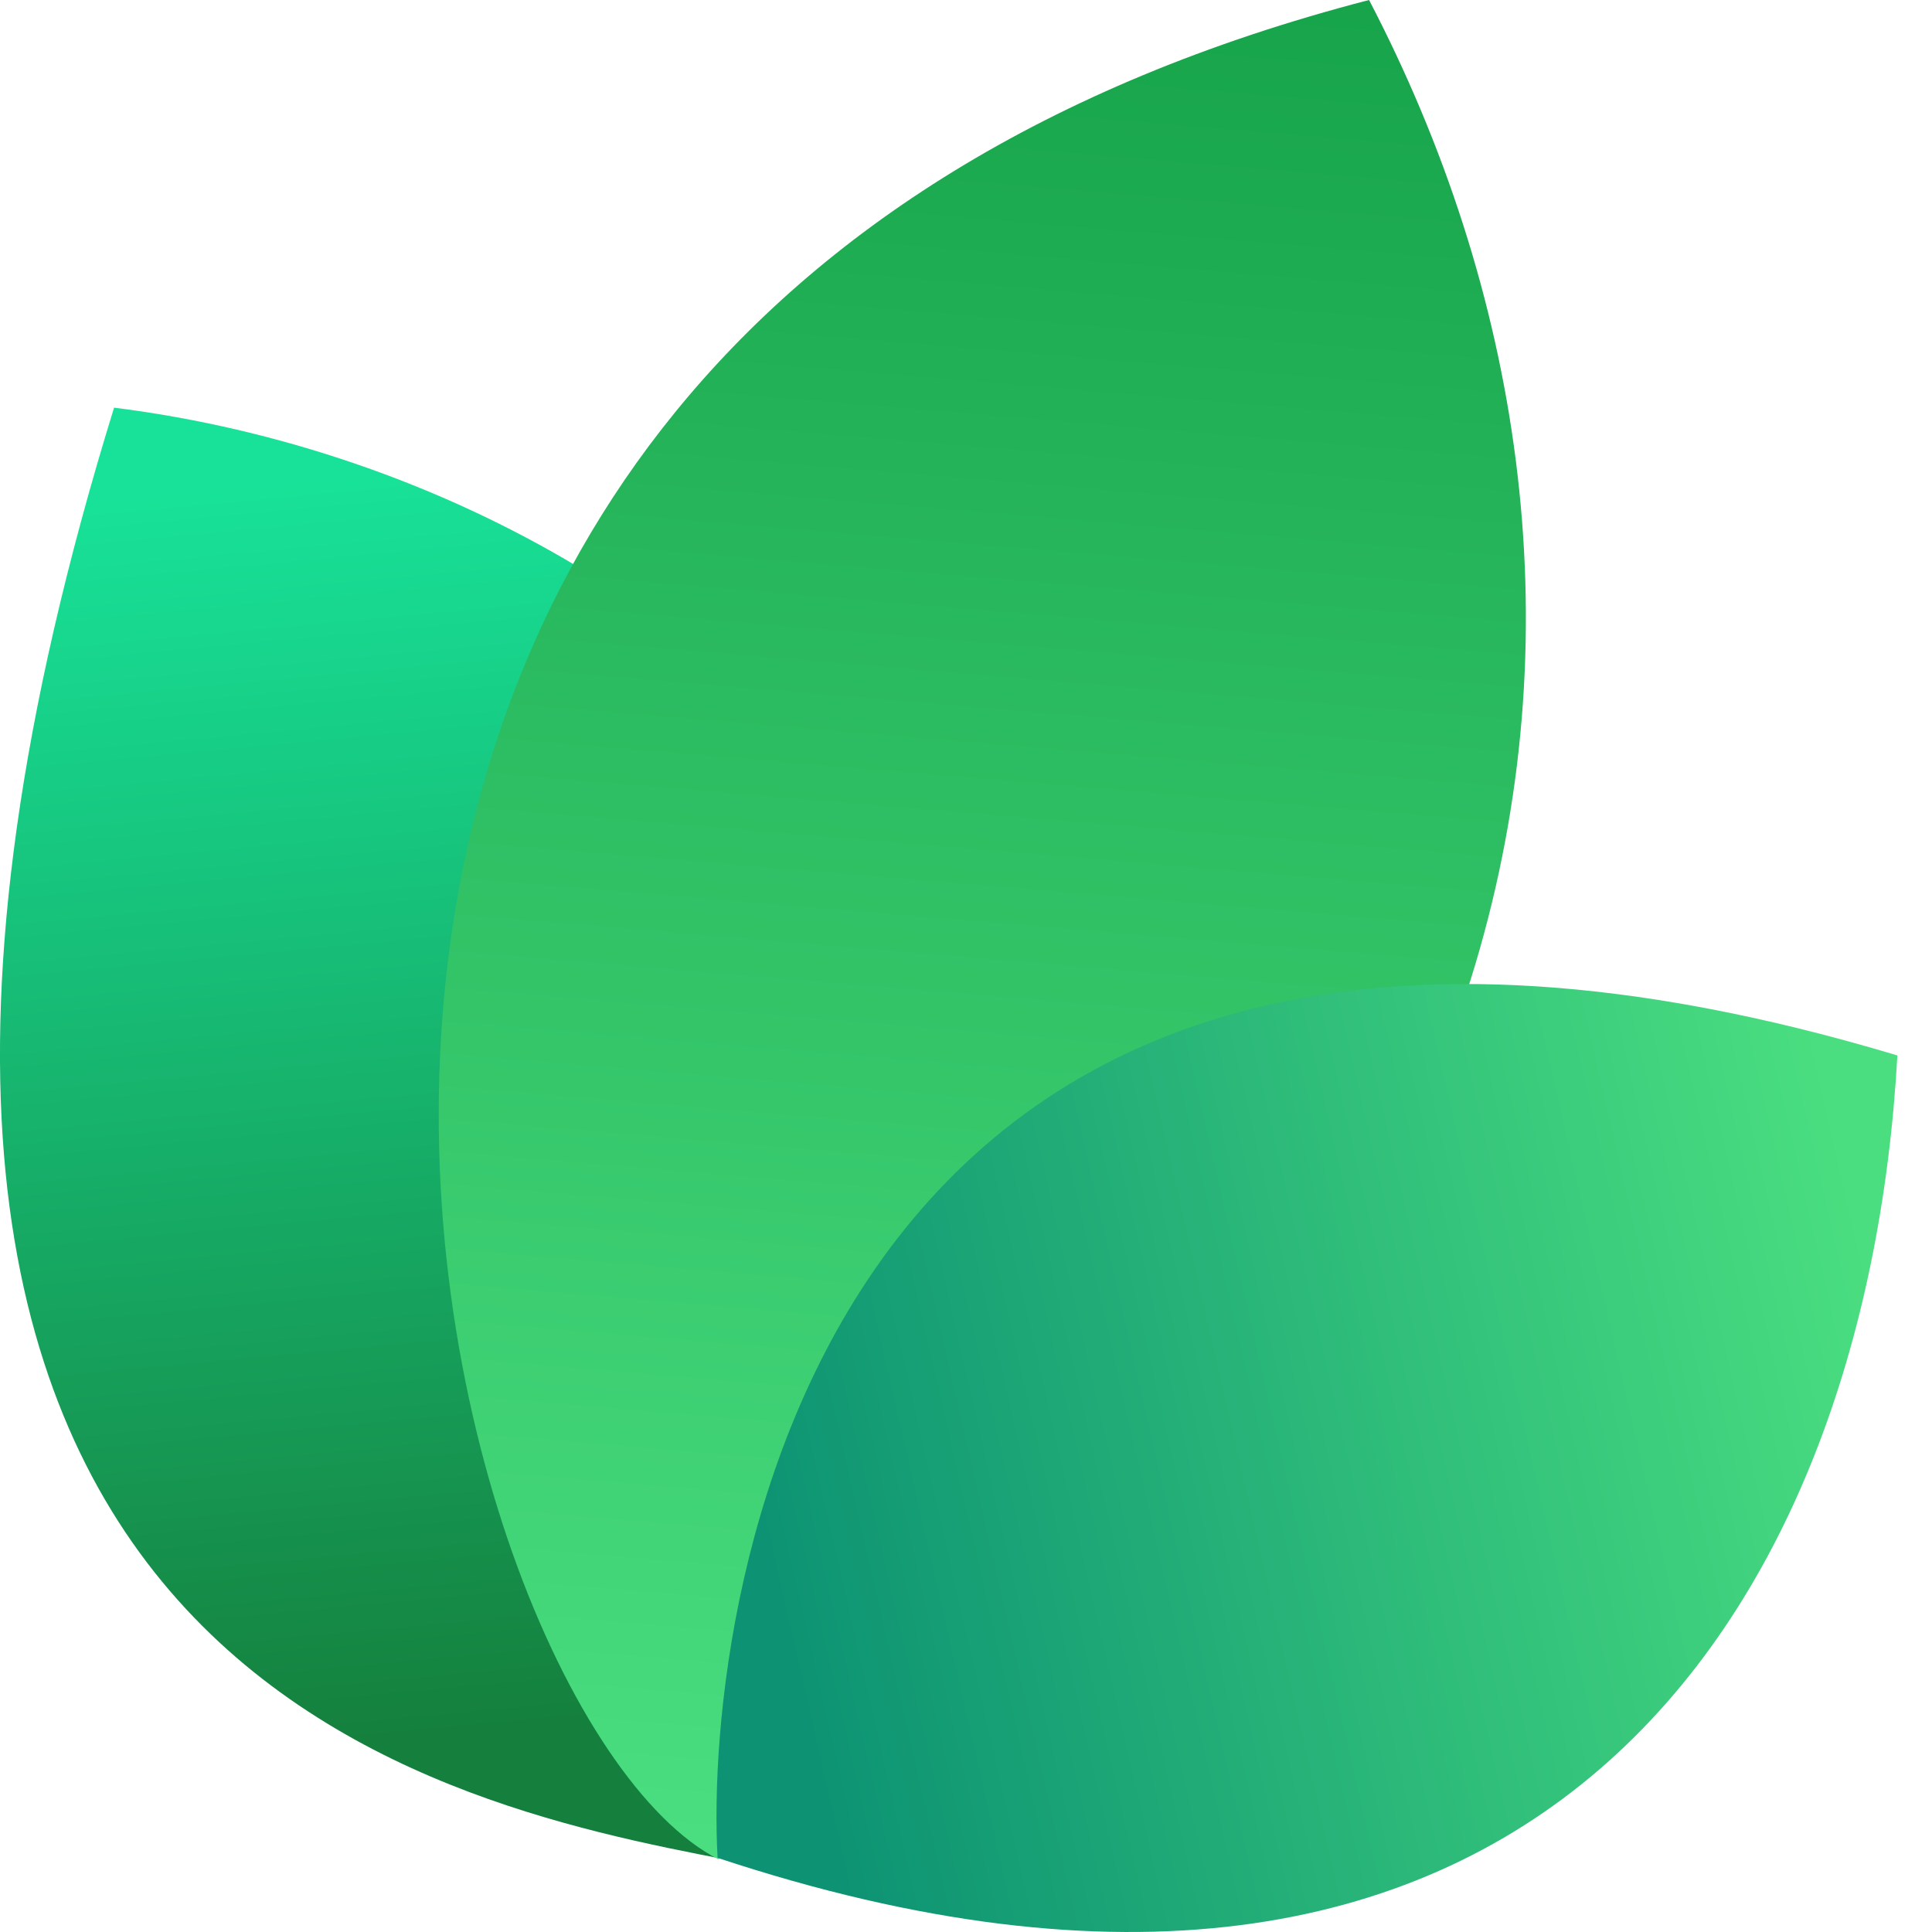
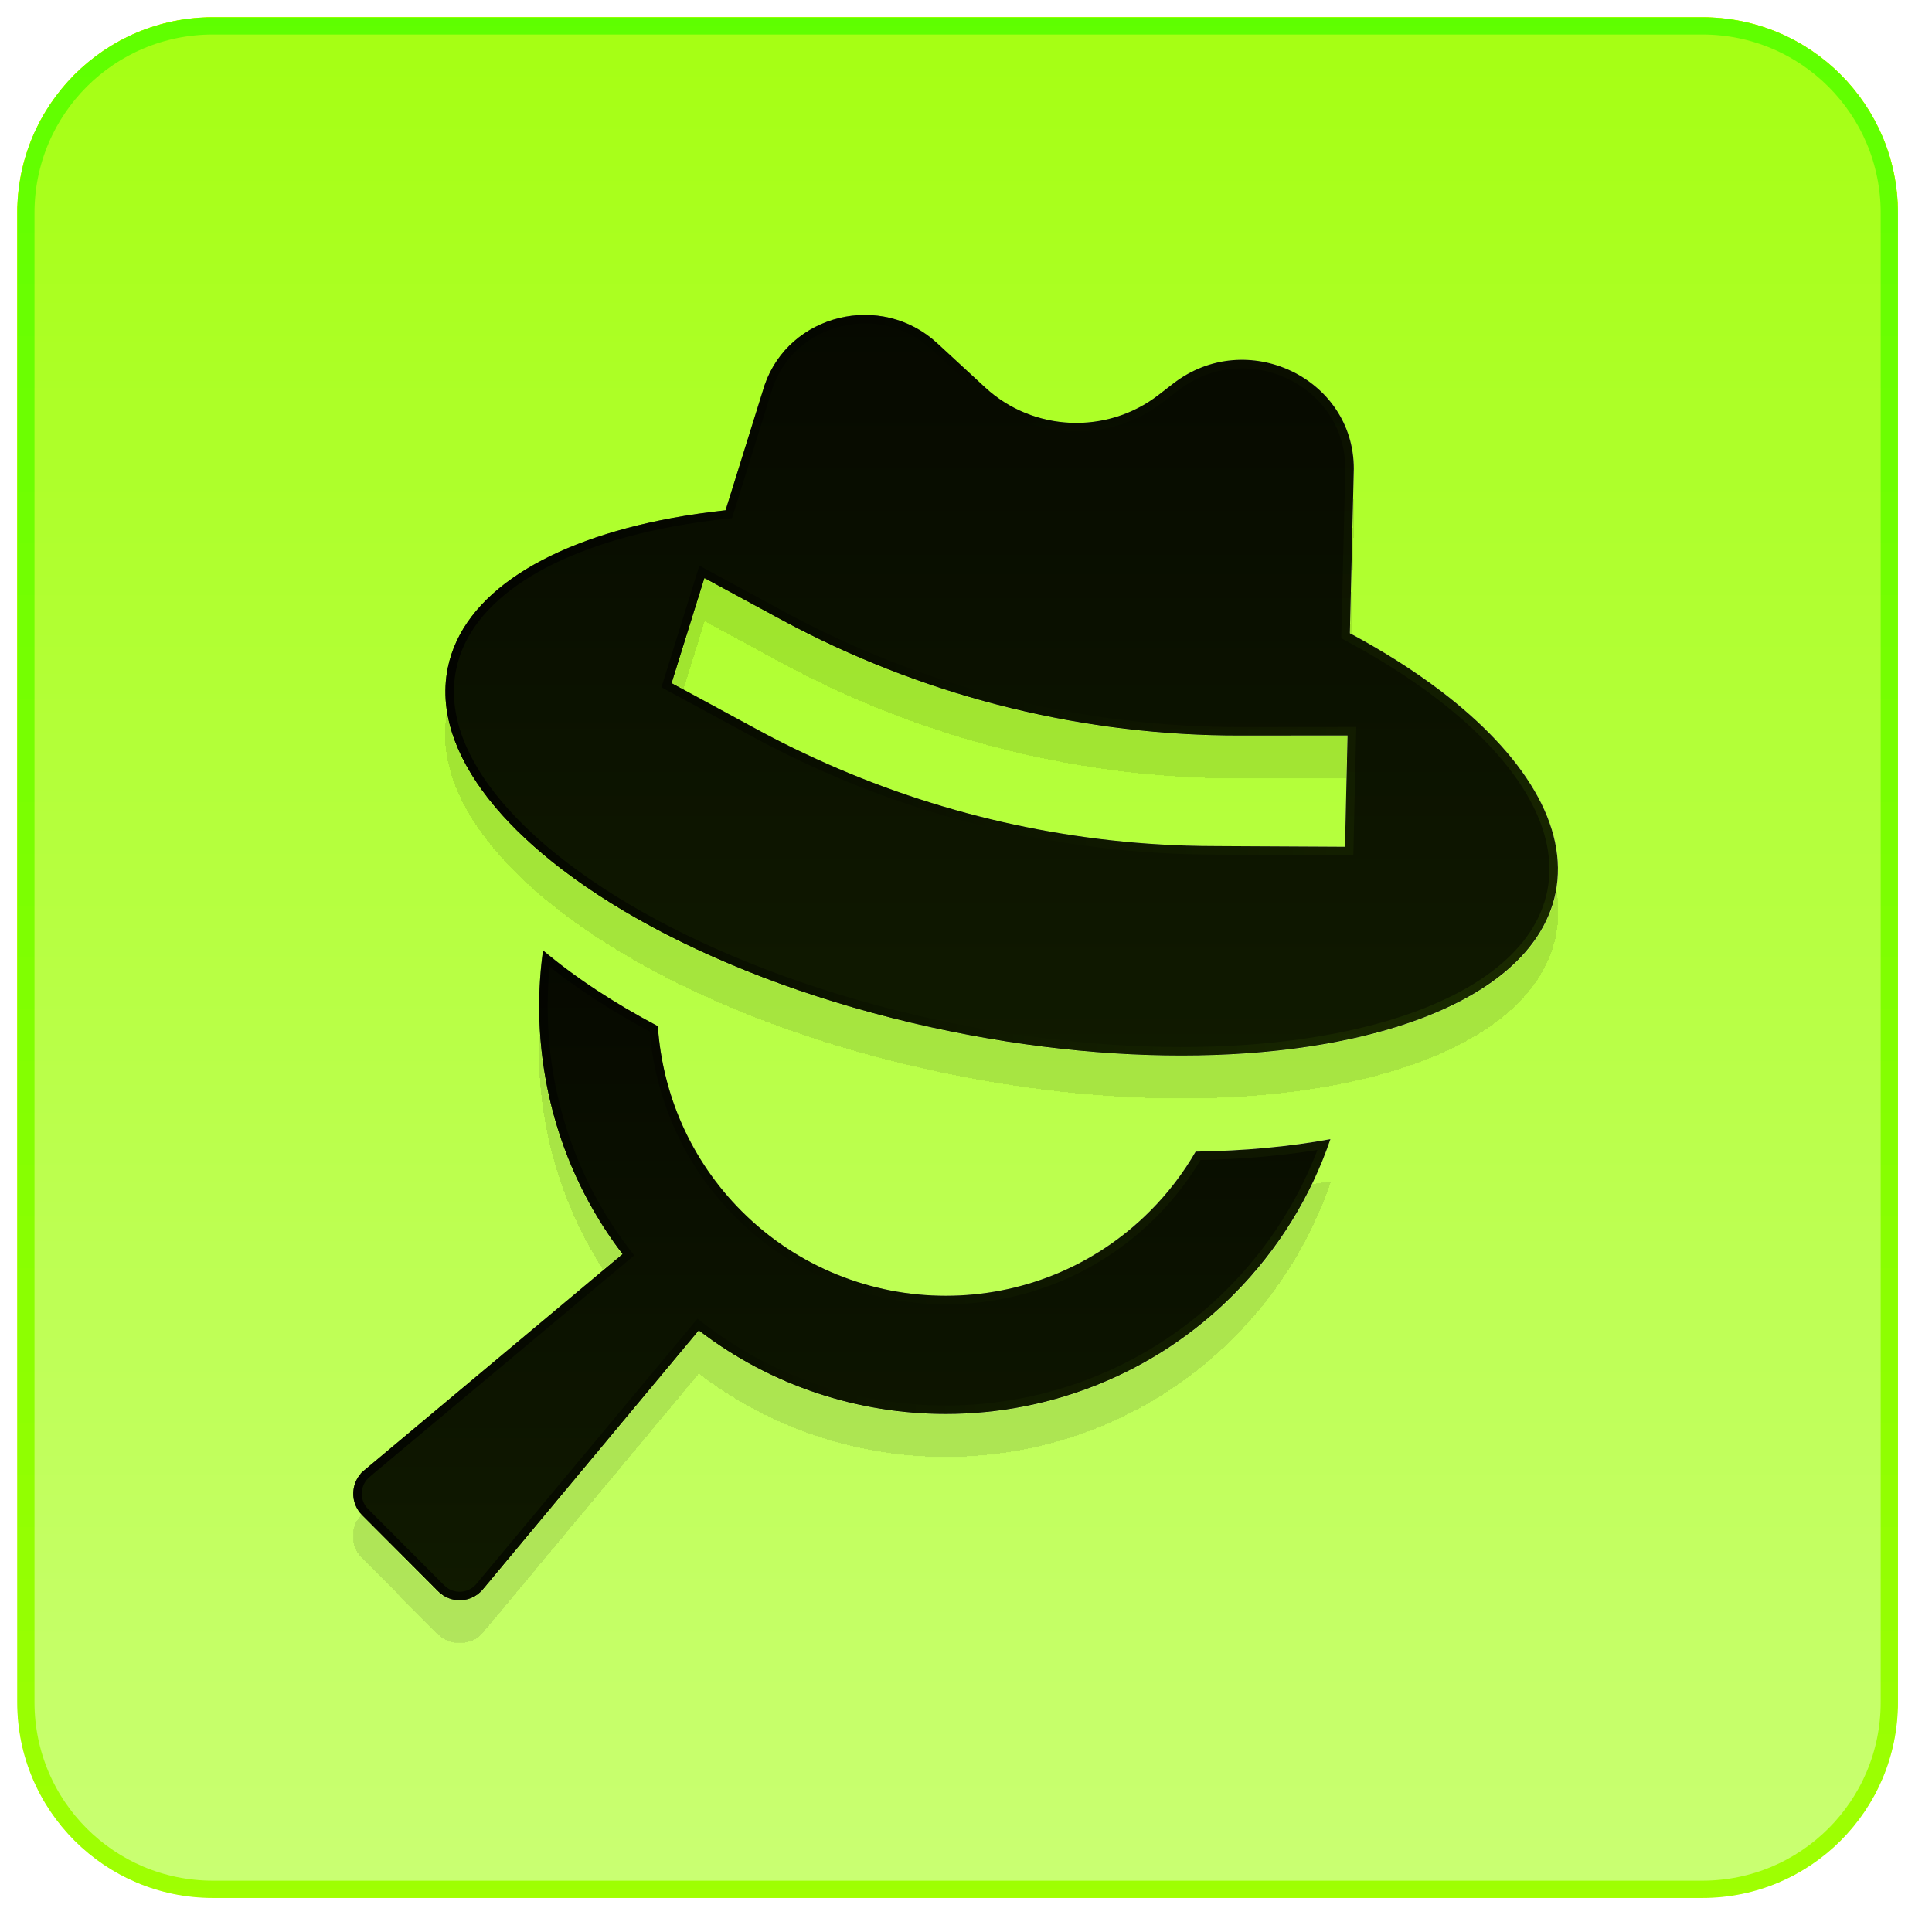
- <svg xmlns="http://www.w3.org/2000/svg" width="24" height="24" viewBox="0 0 24 24" fill="none">
-   <path d="M9.061 23.108C5.268 22.377 -3.391 20.627 1.417 5.064C9.634 6.099 16.973 14.064 9.061 23.108Z" fill="url(#paint0_linear_17557_2021)" />
-   <path d="M8.919 23.094C5.276 21.222 0.784 4.209 17.007 0C20.757 7.193 19.621 16.545 8.919 23.094Z" fill="url(#paint1_linear_17557_2021)" />
-   <path d="M8.914 23.079C8.735 19.882 10.159 9.085 23.57 13.111C23.181 20.123 18.984 26.418 8.914 23.079Z" fill="url(#paint2_linear_17557_2021)" />
+ <svg xmlns="http://www.w3.org/2000/svg" width="112" height="112" viewBox="0 0 112 112" fill="none">
+   <rect x="1" y="1" width="109.025" height="109.025" rx="11.336" fill="url(#paint0_linear_172_161)" />
+   <rect x="1" y="1" width="109.025" height="109.025" rx="11.336" stroke="#1B2B02" stroke-width="2" style="mix-blend-mode:overlay" />
+   <g filter="url(#filter0_d_172_161)">
+     <path d="M83.478 40.022C82.708 39.438 81.881 38.866 81.001 38.308C80.174 37.785 79.301 37.275 78.386 36.78C78.341 36.756 78.298 36.733 78.253 36.709L78.269 36.078L78.376 31.584L78.482 27.174C78.482 21.901 72.246 18.958 68.013 22.236L67.16 22.896C64.17 25.21 59.894 25.028 57.121 22.471L54.325 19.891C51.083 16.901 45.758 18.194 44.328 22.317L42.062 29.581C40.981 29.699 39.937 29.85 38.937 30.034C31.782 31.358 26.831 34.399 25.957 38.725C25.677 40.108 25.832 41.533 26.372 42.963C27.332 45.508 29.508 48.065 32.613 50.43C34.344 51.748 36.366 53.008 38.624 54.17C43.261 56.554 48.906 58.533 55.124 59.795C60.879 60.965 66.421 61.374 71.335 61.12C73.85 60.99 76.198 60.687 78.33 60.222C84.137 58.956 88.318 56.496 89.761 53.094C89.947 52.665 90.086 52.219 90.178 51.76C90.958 47.902 88.357 43.725 83.48 40.022H83.478ZM40.836 33.512L42.324 34.317L45.251 35.904C45.545 36.063 45.838 36.219 46.135 36.372C54.084 40.496 62.909 42.65 71.873 42.642H72.444L75.727 42.638H78.111V42.634H78.118L77.991 48.208L77.972 49.09L76.521 49.082L70.563 49.05C69.954 49.05 69.346 49.041 68.74 49.021C61.092 48.778 53.584 46.964 46.673 43.696C45.75 43.263 44.839 42.803 43.939 42.315L40.423 40.408L39.847 40.097L38.935 39.603L40.249 35.389L40.836 33.512Z" fill="url(#paint1_linear_172_161)" />
+     <path d="M44.562 22.397C45.931 18.448 51.042 17.2 54.157 20.072L56.953 22.653H56.954C59.726 25.209 63.953 25.465 67.019 23.308L67.311 23.092L68.164 22.431C72.181 19.322 78.049 22.03 78.231 26.938L78.235 27.174L78.13 31.578L78.022 36.072L78.007 36.703L78.003 36.856L78.139 36.928C78.16 36.939 78.181 36.95 78.203 36.962C78.224 36.973 78.246 36.984 78.269 36.996V36.997C79.179 37.49 80.046 37.996 80.868 38.515V38.516C81.743 39.071 82.565 39.639 83.329 40.218L83.395 40.269H83.397C88.062 43.831 90.526 47.763 89.997 51.362L89.936 51.712C89.847 52.153 89.713 52.584 89.534 52.997V52.998C88.14 56.284 84.064 58.72 78.277 59.981C76.425 60.385 74.406 60.667 72.253 60.817L71.322 60.873C66.431 61.126 60.91 60.719 55.174 59.553C48.975 58.296 43.352 56.324 38.737 53.951C36.49 52.795 34.48 51.542 32.763 50.233C29.677 47.883 27.54 45.361 26.602 42.876C26.077 41.483 25.93 40.106 26.199 38.774C26.619 36.695 28.022 34.903 30.227 33.461C32.432 32.018 35.425 30.936 38.982 30.277C39.975 30.094 41.013 29.944 42.089 29.827L42.249 29.809L42.298 29.655L44.562 22.397ZM40.601 33.438L40.014 35.315L38.7 39.53L38.64 39.723L38.817 39.82L39.73 40.313V40.314L40.307 40.626V40.625L43.821 42.532V42.531C44.725 43.021 45.641 43.485 46.568 43.92V43.919C53.509 47.201 61.051 49.023 68.732 49.267C69.341 49.287 69.951 49.297 70.561 49.297V49.298L76.519 49.329L77.971 49.337L78.213 49.338L78.219 49.096L78.238 48.214L78.365 42.639L78.371 42.388H77.864V42.391H75.727L72.443 42.395H71.872C62.948 42.403 54.163 40.259 46.249 36.153H46.248C45.953 36.002 45.662 35.846 45.369 35.687L42.441 34.1L40.953 33.295L40.69 33.152L40.601 33.438Z" stroke="url(#paint2_linear_172_161)" stroke-opacity="0.78" stroke-width="0.493" style="mix-blend-mode:overlay" />
+     <path d="M77.127 66.037C76.001 69.337 74.127 72.434 71.505 75.061C69.208 77.365 66.548 79.092 63.707 80.244C60.868 81.396 57.846 81.972 54.827 81.972C49.773 81.972 44.718 80.357 40.508 77.126L27.993 92.138C27.332 92.93 26.133 92.985 25.404 92.254L20.992 87.832C20.263 87.103 20.318 85.902 21.108 85.24L36.088 72.703C32.174 67.579 30.637 61.204 31.479 55.099C33.323 56.65 35.568 58.132 38.136 59.489C38.398 63.398 40.015 67.23 42.991 70.212C49.518 76.752 60.138 76.752 66.665 70.212C67.719 69.156 68.601 67.994 69.313 66.76C72.115 66.719 74.743 66.474 77.127 66.037Z" fill="url(#paint3_linear_172_161)" />
+     <path d="M31.668 55.57C33.43 57.007 35.527 58.378 37.899 59.642C38.193 63.56 39.831 67.395 42.816 70.387C49.44 77.023 60.216 77.023 66.84 70.387C67.875 69.35 68.745 68.211 69.455 67.003C72.055 66.959 74.505 66.738 76.752 66.352C75.625 69.468 73.821 72.392 71.331 74.887L71.33 74.888C69.056 77.168 66.425 78.875 63.614 80.015C60.805 81.154 57.815 81.725 54.827 81.725C49.825 81.725 44.824 80.127 40.658 76.931L40.47 76.786L40.318 76.969L27.804 91.981C27.236 92.661 26.205 92.707 25.578 92.079H25.577L21.167 87.657L21.058 87.535C20.549 86.904 20.63 85.963 21.267 85.429L21.266 85.428L36.247 72.892L36.428 72.74L36.284 72.553C32.504 67.606 30.965 61.478 31.668 55.57Z" stroke="url(#paint4_linear_172_161)" stroke-opacity="0.78" stroke-width="0.493" style="mix-blend-mode:overlay" />
+   </g>
  <defs>
-     <linearGradient id="paint0_linear_17557_2021" x1="3.776" y1="5.916" x2="5.232" y2="21.559" gradientUnits="userSpaceOnUse">
-       <stop stop-color="#18E299" />
-       <stop offset="1" stop-color="#15803D" />
+     <filter id="filter0_d_172_161" x="20.479" y="18.258" width="69.836" height="76.978" filterUnits="userSpaceOnUse" color-interpolation-filters="sRGB">
+       <feFlood flood-opacity="0" result="BackgroundImageFix" />
+       <feColorMatrix in="SourceAlpha" type="matrix" values="0 0 0 0 0 0 0 0 0 0 0 0 0 0 0 0 0 0 127 0" result="hardAlpha" />
+       <feOffset dy="2.467" />
+       <feComposite in2="hardAlpha" operator="out" />
+       <feColorMatrix type="matrix" values="0 0 0 0 0 0 0 0 0 0 0 0 0 0 0 0 0 0 0.1 0" />
+       <feBlend mode="normal" in2="BackgroundImageFix" result="effect1_dropShadow_172_161" />
+       <feBlend mode="normal" in="SourceGraphic" in2="effect1_dropShadow_172_161" result="shape" />
+     </filter>
+     <linearGradient id="paint0_linear_172_161" x1="55.513" y1="0" x2="55.513" y2="111.025" gradientUnits="userSpaceOnUse">
+       <stop stop-color="#A5FF12" />
+       <stop offset="1" stop-color="#CAFF74" />
    </linearGradient>
-     <linearGradient id="paint1_linear_17557_2021" x1="12.171" y1="-0.718" x2="10.19" y2="22.983" gradientUnits="userSpaceOnUse">
-       <stop stop-color="#16A34A" />
-       <stop offset="1" stop-color="#4ADE80" />
+     <linearGradient id="paint1_linear_172_161" x1="58.067" y1="18.258" x2="58.067" y2="61.192" gradientUnits="userSpaceOnUse">
+       <stop stop-color="#060900" />
+       <stop offset="1" stop-color="#101A00" />
    </linearGradient>
-     <linearGradient id="paint2_linear_17557_2021" x1="23.133" y1="15.353" x2="9.338" y2="18.52" gradientUnits="userSpaceOnUse">
-       <stop stop-color="#4ADE80" />
-       <stop offset="1" stop-color="#0D9373" />
+     <linearGradient id="paint2_linear_172_161" x1="25.82" y1="39.725" x2="90.314" y2="39.725" gradientUnits="userSpaceOnUse">
+       <stop />
+       <stop offset="1" stop-color="white" />
+     </linearGradient>
+     <linearGradient id="paint3_linear_172_161" x1="48.803" y1="55.099" x2="48.803" y2="92.769" gradientUnits="userSpaceOnUse">
+       <stop stop-color="#060900" />
+       <stop offset="1" stop-color="#101A00" />
+     </linearGradient>
+     <linearGradient id="paint4_linear_172_161" x1="20.479" y1="73.934" x2="77.127" y2="73.934" gradientUnits="userSpaceOnUse">
+       <stop />
+       <stop offset="1" stop-color="white" />
    </linearGradient>
  </defs>
</svg>
